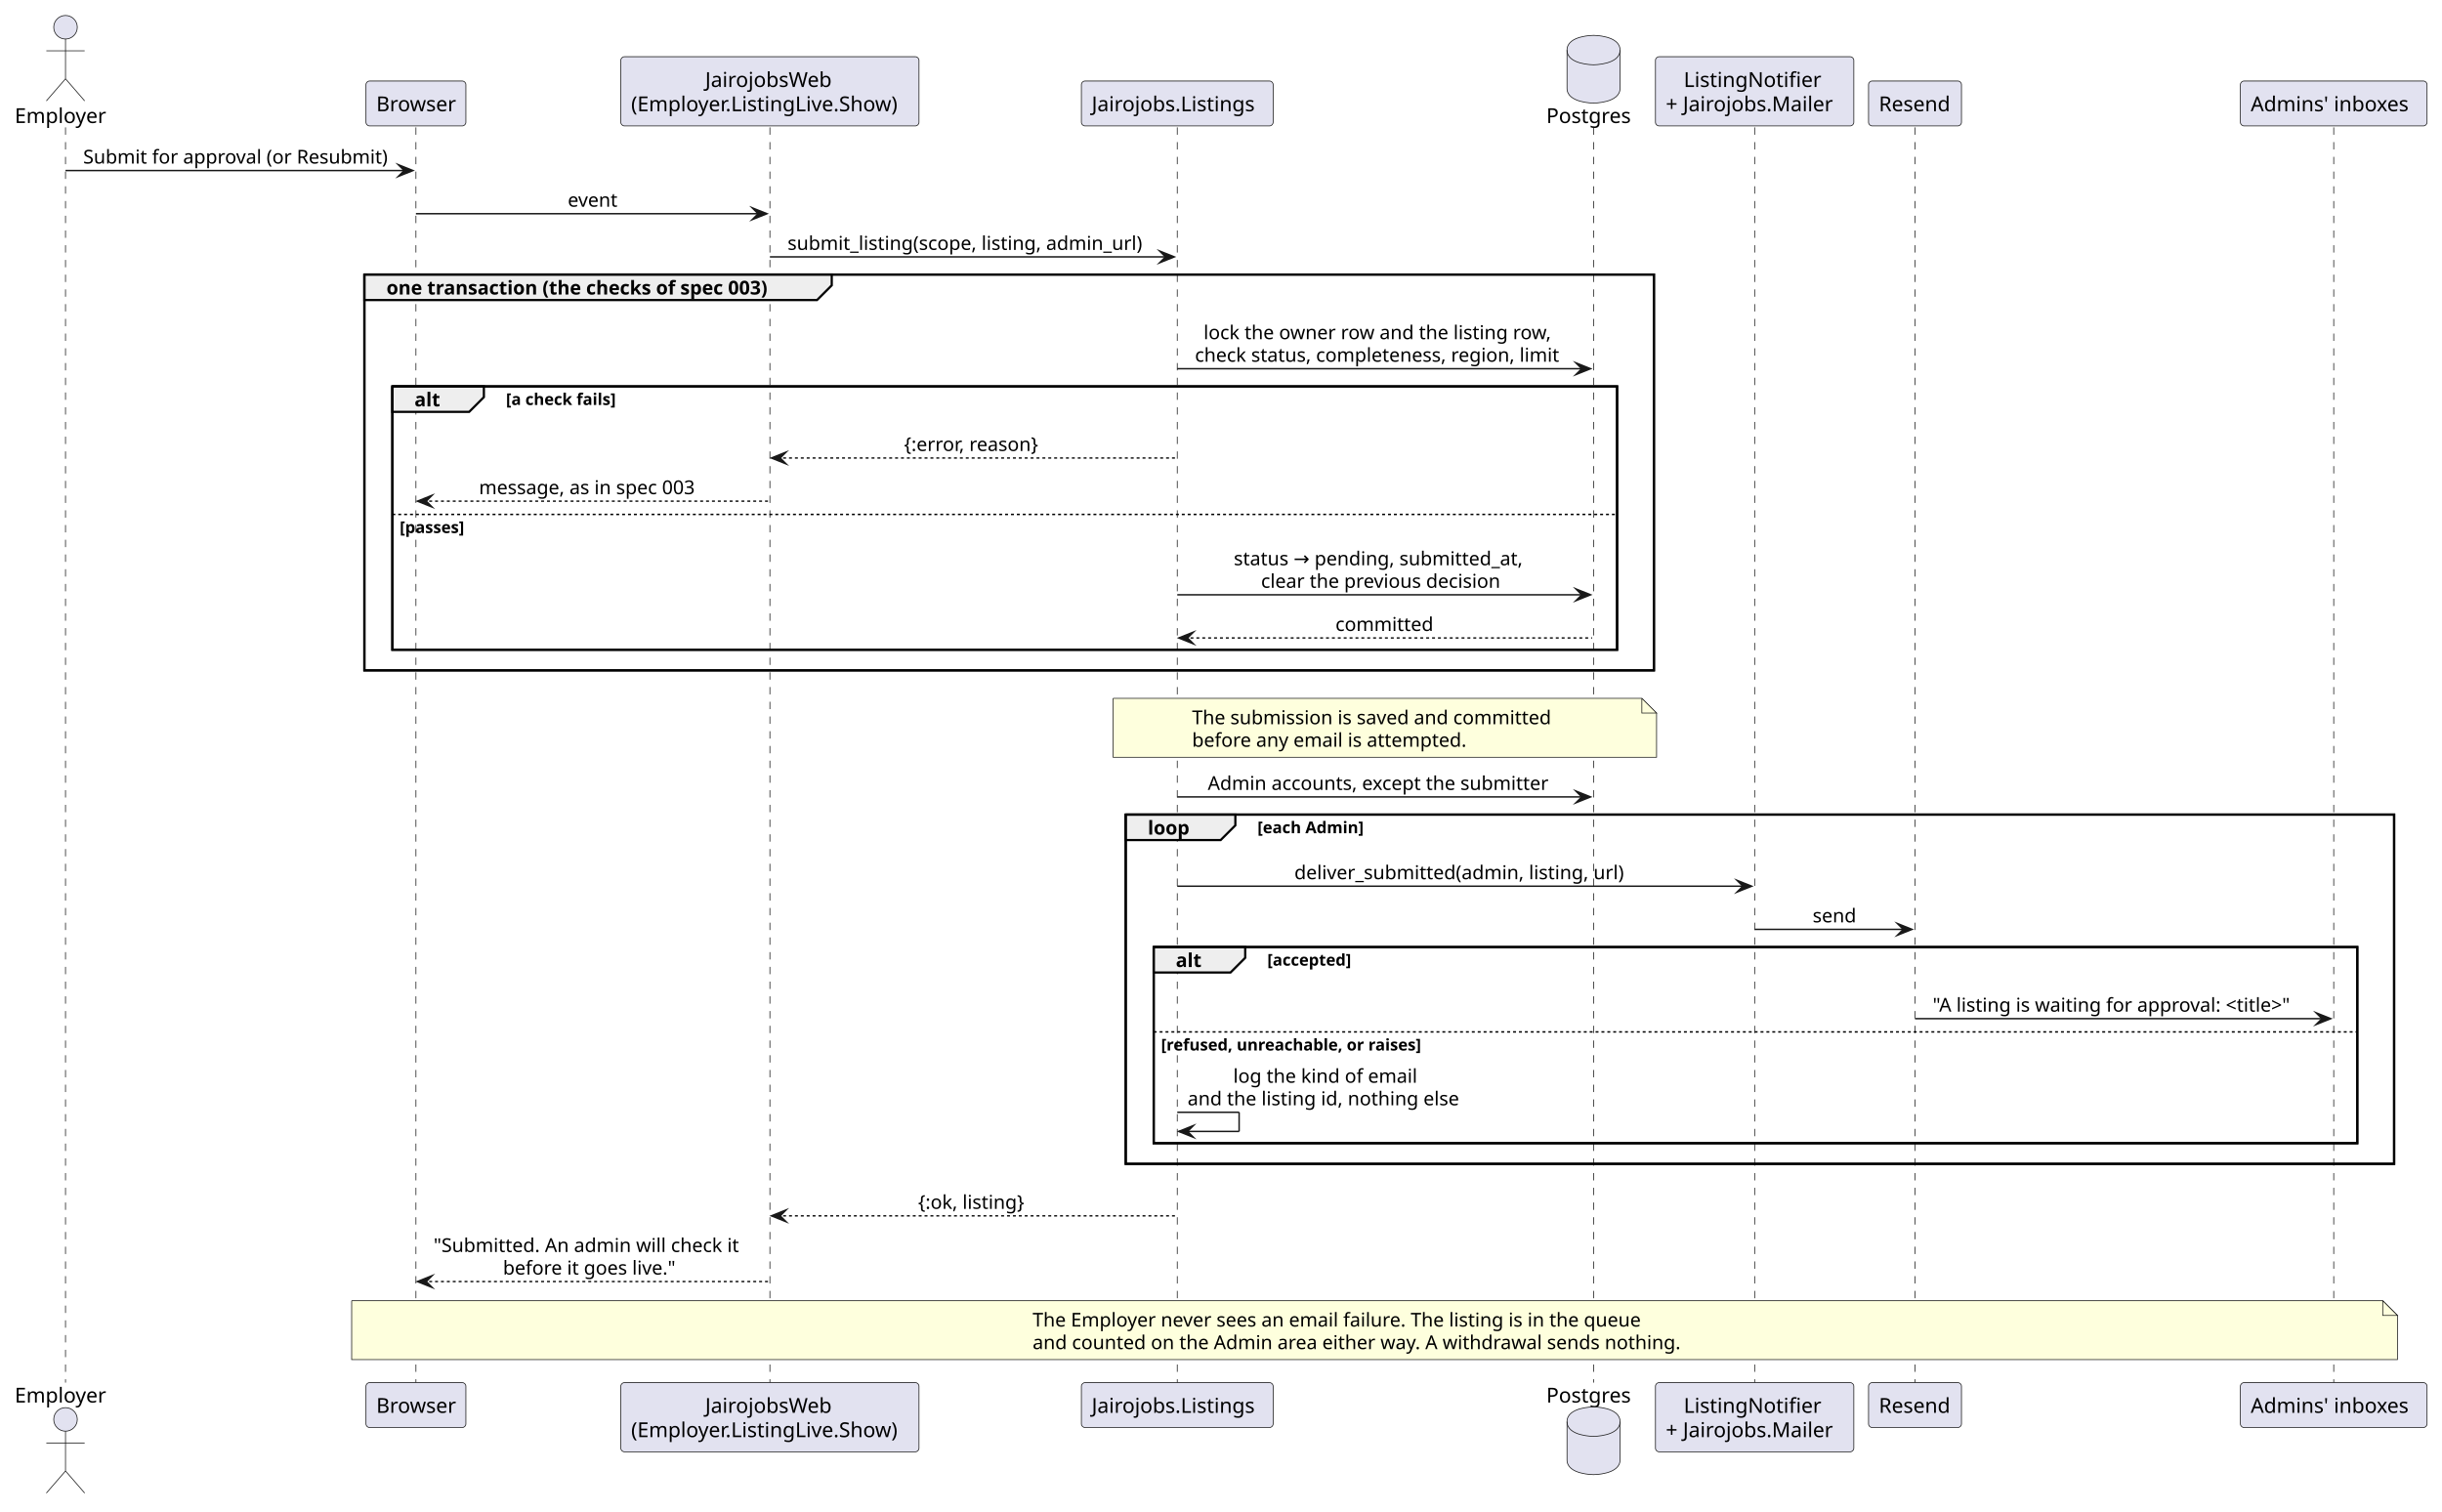
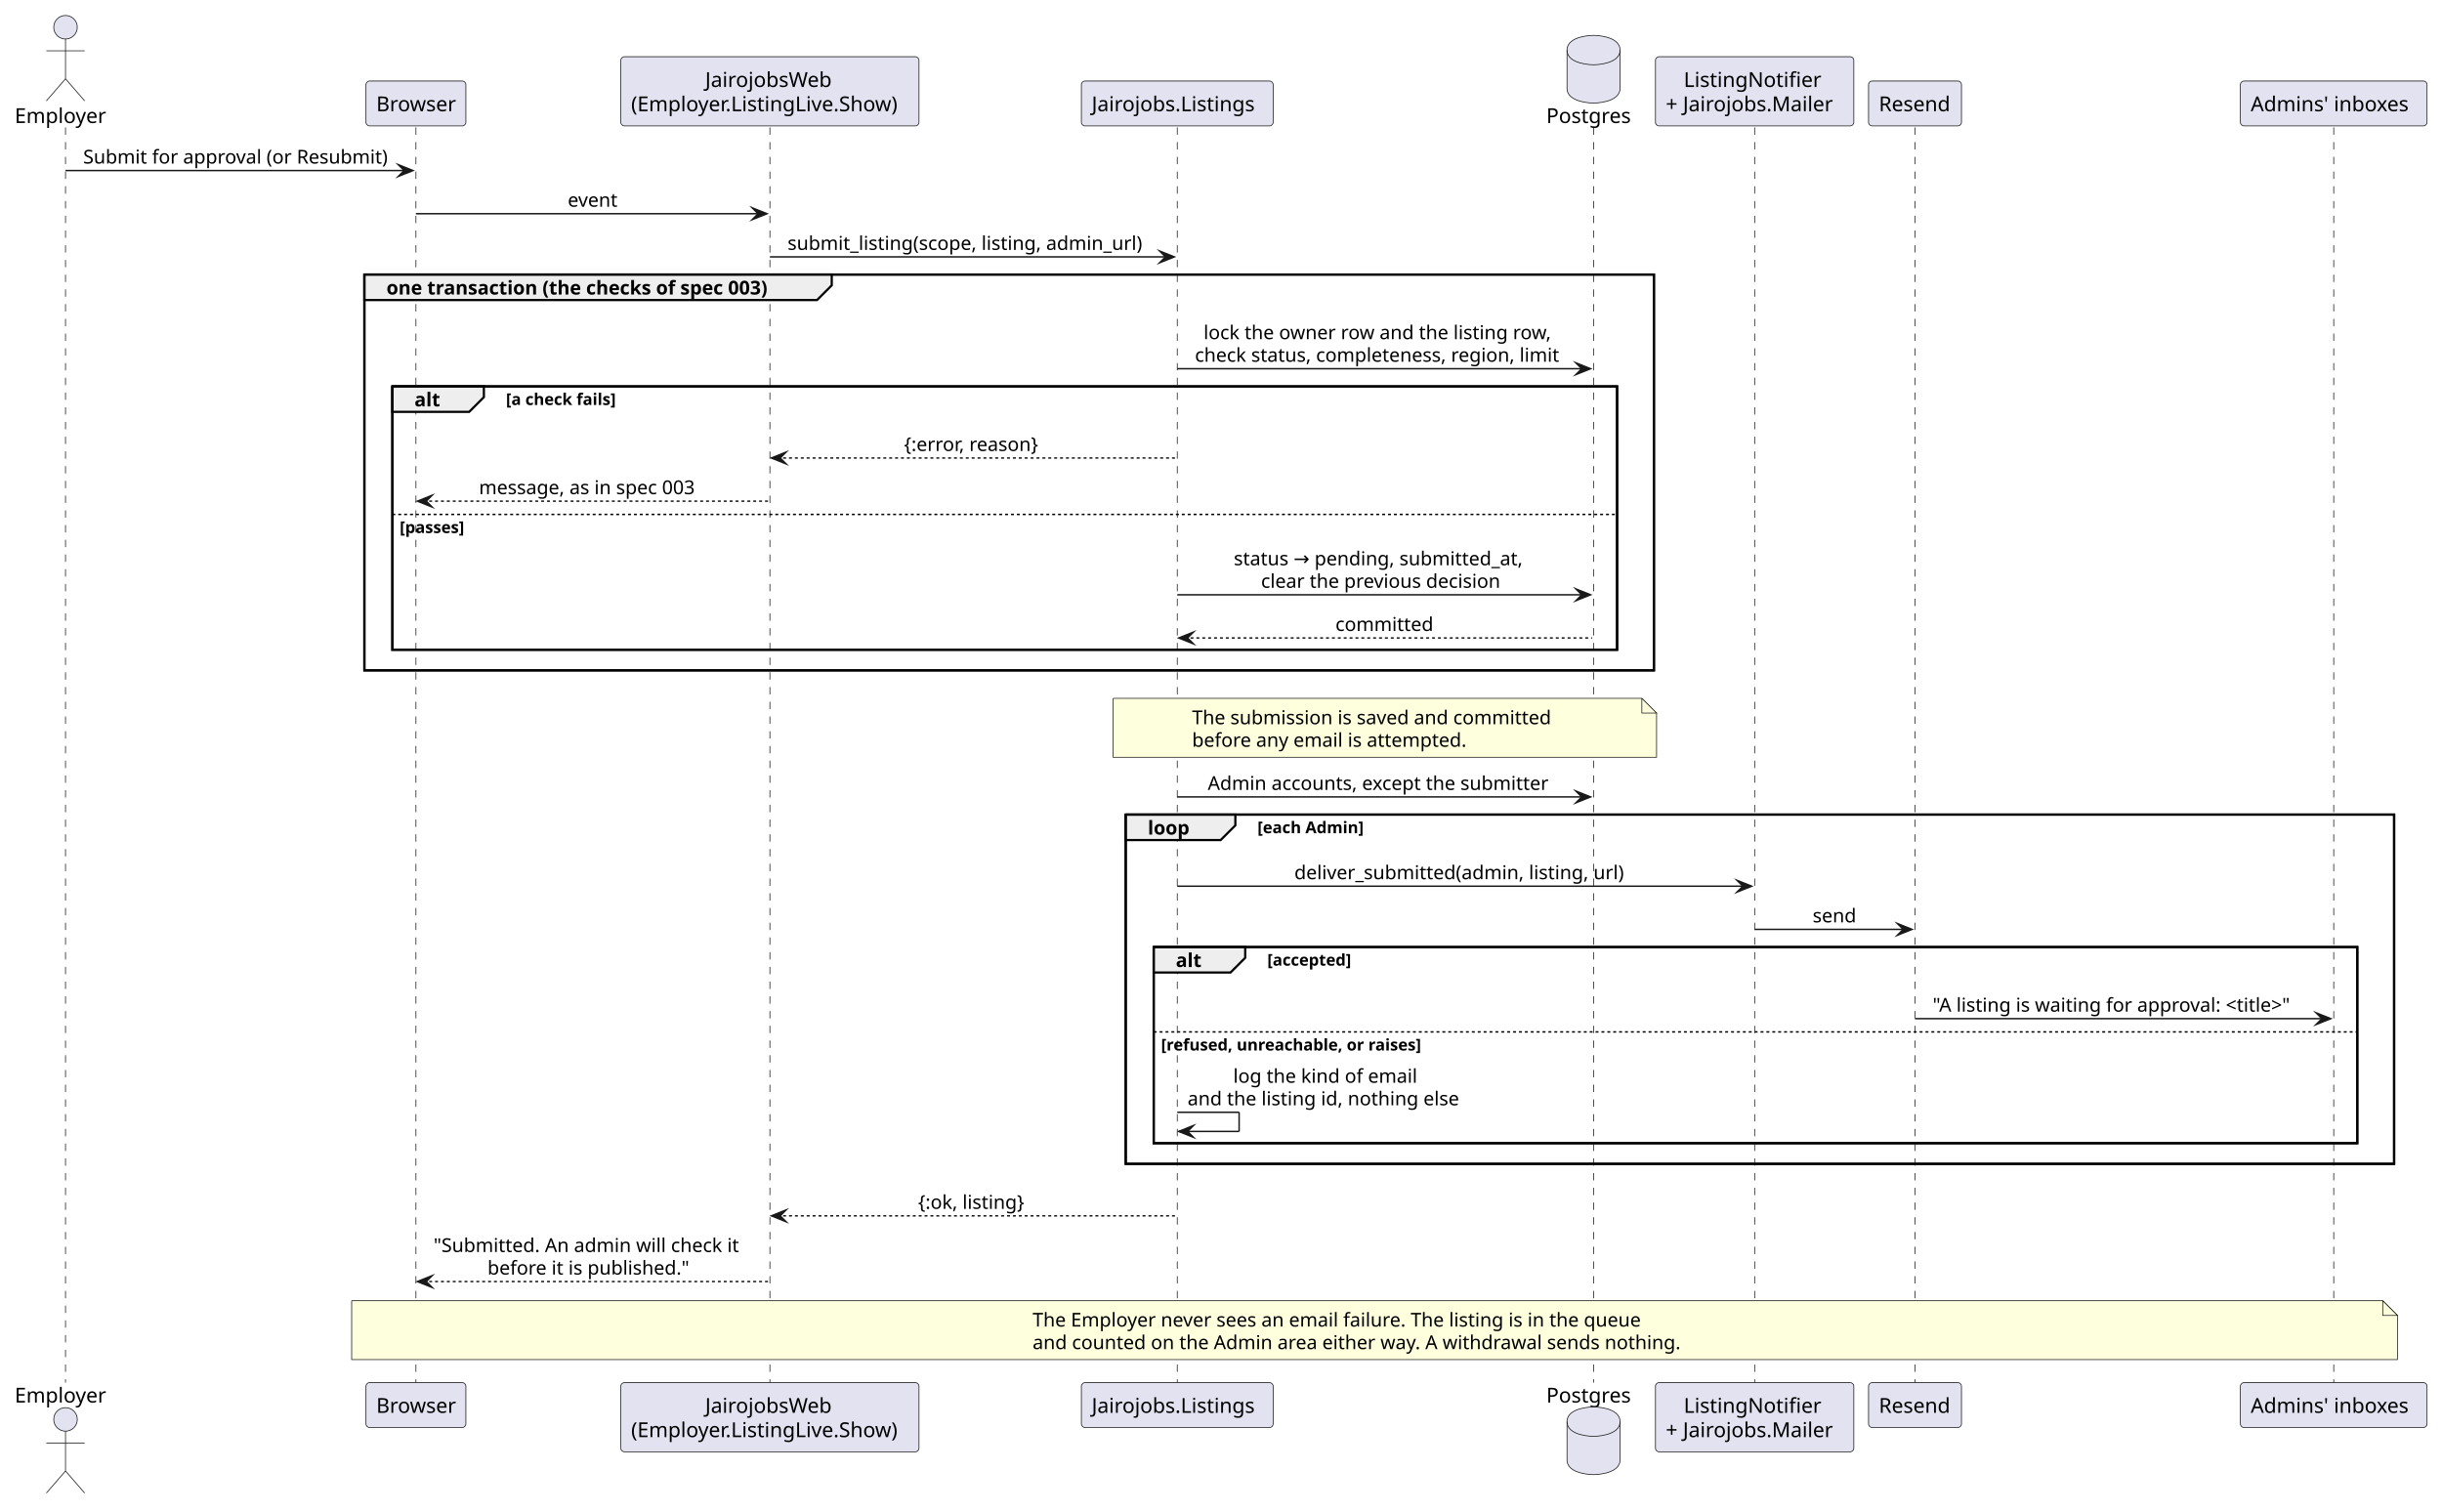
<svg xmlns="http://www.w3.org/2000/svg" version="1.1" data-diagram-type="SEQUENCE" style="width:1658px;height:1026px;background:#FFFFFF;" width="1658px" height="1026px" viewBox="0 0 1658 1026" zoomAndPan="magnify" preserveAspectRatio="none" contentStyleType="text/css">
  <defs />
  <g font-family="sans-serif" lengthAdjust="spacing">
    <rect x="247.396" y="186.42" width="875.537" height="268.75" fill="none" style="stroke:#000;stroke-width:1.5;" />
    <rect x="266.396" y="262.352" width="831.537" height="178.818" fill="none" style="stroke:#000;stroke-width:1.5;" />
    <rect x="764.303" y="553.102" width="861.186" height="237.129" fill="none" style="stroke:#000;stroke-width:1.5;" />
    <rect x="783.303" y="643.033" width="817.186" height="133.197" fill="none" style="stroke:#000;stroke-width:1.5;" />
    <g class="participant-lifeline" data-qualified-name="Employer" data-entity-uid="part1" id="part1-lifeline" data-source-line="8">
      <g>
        <rect x="40.979" y="86.488" width="8" height="852.295" fill="#000" fill-opacity="0" />
        <line x1="44.479" y1="86.488" x2="44.479" y2="938.783" style="stroke:#181818;stroke-width:0.5;stroke-dasharray:5,5;" />
      </g>
    </g>
    <g class="participant-lifeline" data-qualified-name="B" data-entity-uid="part2" id="part2-lifeline" data-source-line="9">
      <g>
        <rect x="278.896" y="86.488" width="8" height="852.295" fill="#000" fill-opacity="0" />
        <line x1="282.396" y1="86.488" x2="282.396" y2="938.783" style="stroke:#181818;stroke-width:0.5;stroke-dasharray:5,5;" />
      </g>
    </g>
    <g class="participant-lifeline" data-qualified-name="W" data-entity-uid="part3" id="part3-lifeline" data-source-line="10">
      <g>
        <rect x="519.224" y="86.488" width="8" height="852.295" fill="#000" fill-opacity="0" />
        <line x1="522.724" y1="86.488" x2="522.724" y2="938.783" style="stroke:#181818;stroke-width:0.5;stroke-dasharray:5,5;" />
      </g>
    </g>
    <g class="participant-lifeline" data-qualified-name="L" data-entity-uid="part4" id="part4-lifeline" data-source-line="11">
      <g>
        <rect x="795.803" y="86.488" width="8" height="852.295" fill="#000" fill-opacity="0" />
        <line x1="799.303" y1="86.488" x2="799.303" y2="938.783" style="stroke:#181818;stroke-width:0.5;stroke-dasharray:5,5;" />
      </g>
    </g>
    <g class="participant-lifeline" data-qualified-name="DB" data-entity-uid="part5" id="part5-lifeline" data-source-line="12">
      <g>
        <rect x="1078.432" y="86.488" width="8" height="852.295" fill="#000" fill-opacity="0" />
        <line x1="1081.932" y1="86.488" x2="1081.932" y2="938.783" style="stroke:#181818;stroke-width:0.5;stroke-dasharray:5,5;" />
      </g>
    </g>
    <g class="participant-lifeline" data-qualified-name="M" data-entity-uid="part6" id="part6-lifeline" data-source-line="13">
      <g>
        <rect x="1187.819" y="86.488" width="8" height="852.295" fill="#000" fill-opacity="0" />
        <line x1="1191.319" y1="86.488" x2="1191.319" y2="938.783" style="stroke:#181818;stroke-width:0.5;stroke-dasharray:5,5;" />
      </g>
    </g>
    <g class="participant-lifeline" data-qualified-name="R" data-entity-uid="part7" id="part7-lifeline" data-source-line="14">
      <g>
        <rect x="1296.697" y="86.488" width="8" height="852.295" fill="#000" fill-opacity="0" />
        <line x1="1300.197" y1="86.488" x2="1300.197" y2="938.783" style="stroke:#181818;stroke-width:0.5;stroke-dasharray:5,5;" />
      </g>
    </g>
    <g class="participant-lifeline" data-qualified-name="IN" data-entity-uid="part8" id="part8-lifeline" data-source-line="15">
      <g>
        <rect x="1580.989" y="86.488" width="8" height="852.295" fill="#000" fill-opacity="0" />
        <line x1="1584.489" y1="86.488" x2="1584.489" y2="938.783" style="stroke:#181818;stroke-width:0.5;stroke-dasharray:5,5;" />
      </g>
    </g>
    <g class="participant participant-head" data-qualified-name="Employer" data-entity-uid="part1" id="part1-head" data-source-line="8">
      <text x="10" y="83.535" fill="#000" font-size="14" textLength="62.959">Employer</text>
      <ellipse cx="44.479" cy="18.5" rx="8" ry="8" fill="#E2E2F0" style="stroke:#181818;stroke-width:0.5;" />
      <path d="M44.479,26.5 L44.479,53.5 M31.479,34.5 L57.479,34.5 M44.479,53.5 L31.479,68.5 M44.479,53.5 L57.479,68.5" style="stroke:#181818;stroke-width:0.5;" fill="none" />
    </g>
    <g class="participant participant-head" data-qualified-name="B" data-entity-uid="part2" id="part2-head" data-source-line="9">
      <rect x="248.479" y="55" width="67.833" height="30.488" fill="#E2E2F0" style="stroke:#181818;stroke-width:0.5;" rx="2.5" ry="2.5" />
      <text x="255.479" y="75.535" fill="#000" font-size="14" textLength="53.833">Browser</text>
    </g>
    <g class="participant participant-head" data-qualified-name="W" data-entity-uid="part3" id="part3-head" data-source-line="10">
      <rect x="421.5" y="38.512" width="202.446" height="46.977" fill="#E2E2F0" style="stroke:#181818;stroke-width:0.5;" rx="2.5" ry="2.5" />
      <text x="478.796" y="59.047" fill="#000" font-size="14" textLength="87.855">JairojobsWeb</text>
      <text x="428.5" y="75.535" fill="#000" font-size="14" textLength="188.446">(Employer.ListingLive.Show)</text>
    </g>
    <g class="participant participant-head" data-qualified-name="L" data-entity-uid="part4" id="part4-head" data-source-line="11">
      <rect x="734.211" y="55" width="130.184" height="30.488" fill="#E2E2F0" style="stroke:#181818;stroke-width:0.5;" rx="2.5" ry="2.5" />
      <text x="741.211" y="75.535" fill="#000" font-size="14" textLength="116.184">Jairojobs.Listings</text>
    </g>
    <g class="participant participant-head" data-qualified-name="DB" data-entity-uid="part5" id="part5-head" data-source-line="12">
      <text x="1049.879" y="83.535" fill="#000" font-size="14" textLength="58.105">Postgres</text>
      <path d="M1063.932,34 C1063.932,24 1081.932,24 1081.932,24 C1081.932,24 1099.932,24 1099.932,34 L1099.932,60 C1099.932,70 1081.932,70 1081.932,70 C1081.932,70 1063.932,70 1063.932,60 L1063.932,34" style="stroke:#181818;stroke-width:0.5;" fill="#E2E2F0" />
      <path d="M1063.932,34 C1063.932,44 1081.932,44 1081.932,44 C1081.932,44 1099.932,44 1099.932,34" style="stroke:#181818;stroke-width:0.5;" fill="none" />
    </g>
    <g class="participant participant-head" data-qualified-name="M" data-entity-uid="part6" id="part6-head" data-source-line="13">
      <rect x="1123.985" y="38.512" width="134.668" height="46.977" fill="#E2E2F0" style="stroke:#181818;stroke-width:0.5;" rx="2.5" ry="2.5" />
      <text x="1143.17" y="59.047" fill="#000" font-size="14" textLength="96.298">ListingNotifier</text>
      <text x="1130.985" y="75.535" fill="#000" font-size="14" textLength="120.668">+ Jairojobs.Mailer</text>
    </g>
    <g class="participant participant-head" data-qualified-name="R" data-entity-uid="part7" id="part7-head" data-source-line="14">
      <rect x="1268.653" y="55" width="63.089" height="30.488" fill="#E2E2F0" style="stroke:#181818;stroke-width:0.5;" rx="2.5" ry="2.5" />
      <text x="1275.653" y="75.535" fill="#000" font-size="14" textLength="49.089">Resend</text>
    </g>
    <g class="participant participant-head" data-qualified-name="IN" data-entity-uid="part8" id="part8-head" data-source-line="15">
      <rect x="1521.13" y="55" width="126.718" height="30.488" fill="#E2E2F0" style="stroke:#181818;stroke-width:0.5;" rx="2.5" ry="2.5" />
      <text x="1528.13" y="75.535" fill="#000" font-size="14" textLength="112.718">Admins' inboxes</text>
    </g>
    <g class="participant participant-tail" data-qualified-name="Employer" data-entity-uid="part1" id="part1-tail" data-source-line="8">
      <text x="10" y="952.318" fill="#000" font-size="14" textLength="62.959">Employer</text>
      <ellipse cx="44.479" cy="963.771" rx="8" ry="8" fill="#E2E2F0" style="stroke:#181818;stroke-width:0.5;" />
      <path d="M44.479,971.771 L44.479,998.771 M31.479,979.771 L57.479,979.771 M44.479,998.771 L31.479,1013.771 M44.479,998.771 L57.479,1013.771" style="stroke:#181818;stroke-width:0.5;" fill="none" />
    </g>
    <g class="participant participant-tail" data-qualified-name="B" data-entity-uid="part2" id="part2-tail" data-source-line="9">
      <rect x="248.479" y="938.783" width="67.833" height="30.488" fill="#E2E2F0" style="stroke:#181818;stroke-width:0.5;" rx="2.5" ry="2.5" />
      <text x="255.479" y="959.318" fill="#000" font-size="14" textLength="53.833">Browser</text>
    </g>
    <g class="participant participant-tail" data-qualified-name="W" data-entity-uid="part3" id="part3-tail" data-source-line="10">
      <rect x="421.5" y="938.783" width="202.446" height="46.977" fill="#E2E2F0" style="stroke:#181818;stroke-width:0.5;" rx="2.5" ry="2.5" />
      <text x="478.796" y="959.318" fill="#000" font-size="14" textLength="87.855">JairojobsWeb</text>
      <text x="428.5" y="975.807" fill="#000" font-size="14" textLength="188.446">(Employer.ListingLive.Show)</text>
    </g>
    <g class="participant participant-tail" data-qualified-name="L" data-entity-uid="part4" id="part4-tail" data-source-line="11">
      <rect x="734.211" y="938.783" width="130.184" height="30.488" fill="#E2E2F0" style="stroke:#181818;stroke-width:0.5;" rx="2.5" ry="2.5" />
      <text x="741.211" y="959.318" fill="#000" font-size="14" textLength="116.184">Jairojobs.Listings</text>
    </g>
    <g class="participant participant-tail" data-qualified-name="DB" data-entity-uid="part5" id="part5-tail" data-source-line="12">
      <text x="1049.879" y="952.318" fill="#000" font-size="14" textLength="58.105">Postgres</text>
      <path d="M1063.932,965.271 C1063.932,955.271 1081.932,955.271 1081.932,955.271 C1081.932,955.271 1099.932,955.271 1099.932,965.271 L1099.932,991.271 C1099.932,1001.271 1081.932,1001.271 1081.932,1001.271 C1081.932,1001.271 1063.932,1001.271 1063.932,991.271 L1063.932,965.271" style="stroke:#181818;stroke-width:0.5;" fill="#E2E2F0" />
      <path d="M1063.932,965.271 C1063.932,975.271 1081.932,975.271 1081.932,975.271 C1081.932,975.271 1099.932,975.271 1099.932,965.271" style="stroke:#181818;stroke-width:0.5;" fill="none" />
    </g>
    <g class="participant participant-tail" data-qualified-name="M" data-entity-uid="part6" id="part6-tail" data-source-line="13">
      <rect x="1123.985" y="938.783" width="134.668" height="46.977" fill="#E2E2F0" style="stroke:#181818;stroke-width:0.5;" rx="2.5" ry="2.5" />
      <text x="1143.17" y="959.318" fill="#000" font-size="14" textLength="96.298">ListingNotifier</text>
      <text x="1130.985" y="975.807" fill="#000" font-size="14" textLength="120.668">+ Jairojobs.Mailer</text>
    </g>
    <g class="participant participant-tail" data-qualified-name="R" data-entity-uid="part7" id="part7-tail" data-source-line="14">
      <rect x="1268.653" y="938.783" width="63.089" height="30.488" fill="#E2E2F0" style="stroke:#181818;stroke-width:0.5;" rx="2.5" ry="2.5" />
      <text x="1275.653" y="959.318" fill="#000" font-size="14" textLength="49.089">Resend</text>
    </g>
    <g class="participant participant-tail" data-qualified-name="IN" data-entity-uid="part8" id="part8-tail" data-source-line="15">
      <rect x="1521.13" y="938.783" width="126.718" height="30.488" fill="#E2E2F0" style="stroke:#181818;stroke-width:0.5;" rx="2.5" ry="2.5" />
      <text x="1528.13" y="959.318" fill="#000" font-size="14" textLength="112.718">Admins' inboxes</text>
    </g>
    <g class="message" data-entity-1="part1" data-entity-2="part2" id="msg1" data-source-line="17">
      <polygon points="270.396,111.799,280.396,115.799,270.396,119.799,274.396,115.799" fill="#181818" style="stroke:#181818;stroke-width:1;stroke-linejoin:miter;stroke-miterlimit:10;" />
      <line x1="44.479" y1="115.799" x2="276.396" y2="115.799" style="stroke:#181818;stroke-width:1;" />
      <text x="56.479" y="111.057" fill="#000" font-size="13" textLength="213.916">Submit for approval (or Resubmit)</text>
    </g>
    <g class="message" data-entity-1="part2" data-entity-2="part3" id="msg2" data-source-line="18">
      <polygon points="510.724,141.109,520.724,145.109,510.724,149.109,514.724,145.109" fill="#181818" style="stroke:#181818;stroke-width:1;stroke-linejoin:miter;stroke-miterlimit:10;" />
      <line x1="282.396" y1="145.109" x2="516.724" y2="145.109" style="stroke:#181818;stroke-width:1;" />
      <text x="385.488" y="140.367" fill="#000" font-size="13" textLength="34.144">event</text>
    </g>
    <g class="message" data-entity-1="part3" data-entity-2="part4" id="msg3" data-source-line="19">
      <polygon points="787.303,170.42,797.303,174.42,787.303,178.42,791.303,174.42" fill="#181818" style="stroke:#181818;stroke-width:1;stroke-linejoin:miter;stroke-miterlimit:10;" />
      <line x1="522.724" y1="174.42" x2="793.303" y2="174.42" style="stroke:#181818;stroke-width:1;" />
      <text x="534.724" y="169.678" fill="#000" font-size="13" textLength="252.58">submit_listing(scope, listing, admin_url)</text>
    </g>
    <path d="M247.396,186.42 L564.716,186.42 L564.716,193.73 L554.716,203.73 L247.396,203.73 L247.396,186.42" style="stroke:#000;stroke-width:1.5;" fill="#EEE" />
    <rect x="247.396" y="186.42" width="875.537" height="268.75" fill="none" style="stroke:#000;stroke-width:1.5;" />
    <text x="262.396" y="199.988" fill="#000" font-size="13" textLength="272.321" font-weight="700">one transaction (the checks of spec 003)</text>
    <g class="message" data-entity-1="part4" data-entity-2="part5" id="msg4" data-source-line="22">
      <polygon points="1069.932,246.352,1079.932,250.352,1069.932,254.352,1073.932,250.352" fill="#181818" style="stroke:#181818;stroke-width:1;stroke-linejoin:miter;stroke-miterlimit:10;" />
      <line x1="799.303" y1="250.352" x2="1075.932" y2="250.352" style="stroke:#181818;stroke-width:1;" />
      <text x="817.172" y="230.299" fill="#000" font-size="13" textLength="246.892">lock the owner row and the listing row,</text>
      <text x="811.303" y="245.609" fill="#000" font-size="13" textLength="258.629">check status, completeness, region, limit</text>
    </g>
    <path d="M266.396,262.352 L328.534,262.352 L328.534,269.662 L318.534,279.662 L266.396,279.662 L266.396,262.352" style="stroke:#000;stroke-width:1.5;" fill="#EEE" />
    <rect x="266.396" y="262.352" width="831.537" height="178.818" fill="none" style="stroke:#000;stroke-width:1.5;" />
    <text x="281.396" y="275.92" fill="#000" font-size="13" textLength="17.139" font-weight="700">alt</text>
    <text x="343.534" y="274.986" fill="#000" font-size="11" textLength="78.611" font-weight="700">[a check fails]</text>
    <g class="message" data-entity-1="part4" data-entity-2="part3" id="msg5" data-source-line="24">
      <polygon points="533.724,306.973,523.724,310.973,533.724,314.973,529.724,310.973" fill="#181818" style="stroke:#181818;stroke-width:1;stroke-linejoin:miter;stroke-miterlimit:10;" />
      <line x1="527.724" y1="310.973" x2="798.303" y2="310.973" style="stroke:#181818;stroke-width:1;stroke-dasharray:2,2;" />
      <text x="613.812" y="306.23" fill="#000" font-size="13" textLength="94.402">{:error, reason}</text>
    </g>
    <g class="message" data-entity-1="part3" data-entity-2="part2" id="msg6" data-source-line="25">
      <polygon points="293.396,336.283,283.396,340.283,293.396,344.283,289.396,340.283" fill="#181818" style="stroke:#181818;stroke-width:1;stroke-linejoin:miter;stroke-miterlimit:10;" />
      <line x1="287.396" y1="340.283" x2="521.724" y2="340.283" style="stroke:#181818;stroke-width:1;stroke-dasharray:2,2;" />
      <text x="325.194" y="335.541" fill="#000" font-size="13" textLength="154.73">message, as in spec 003</text>
    </g>
    <line x1="266.396" y1="349.283" x2="1097.932" y2="349.283" style="stroke:#000;stroke-width:1;stroke-dasharray:2,2;" />
    <text x="271.396" y="361.918" fill="#000" font-size="11" textLength="47.013" font-weight="700">[passes]</text>
    <g class="message" data-entity-1="part4" data-entity-2="part5" id="msg7" data-source-line="27">
      <polygon points="1069.932,399.859,1079.932,403.859,1069.932,407.859,1073.932,403.859" fill="#181818" style="stroke:#181818;stroke-width:1;stroke-linejoin:miter;stroke-miterlimit:10;" />
      <line x1="799.303" y1="403.859" x2="1075.932" y2="403.859" style="stroke:#181818;stroke-width:1;" />
      <text x="837.687" y="383.807" fill="#000" font-size="13" textLength="205.861">status → pending, submitted_at,</text>
      <text x="856.188" y="399.117" fill="#000" font-size="13" textLength="168.86">clear the previous decision</text>
    </g>
    <g class="message" data-entity-1="part5" data-entity-2="part4" id="msg8" data-source-line="28">
      <polygon points="810.303,429.17,800.303,433.17,810.303,437.17,806.303,433.17" fill="#181818" style="stroke:#181818;stroke-width:1;stroke-linejoin:miter;stroke-miterlimit:10;" />
      <line x1="804.303" y1="433.17" x2="1080.932" y2="433.17" style="stroke:#181818;stroke-width:1;stroke-dasharray:2,2;" />
      <text x="906.705" y="428.428" fill="#000" font-size="13" textLength="67.825">committed</text>
    </g>
    <path d="M755.731,474.17 L755.731,514.17 L1124.731,514.17 L1124.731,484.17 L1114.731,474.17 L755.731,474.17" style="stroke:#181818;stroke-width:0.5;" fill="#FEFFDD" />
    <path d="M1114.731,474.17 L1114.731,484.17 L1124.731,484.17 L1114.731,474.17" style="stroke:#181818;stroke-width:0.5;" fill="#FEFFDD" />
    <text x="809.352" y="491.738" fill="#000" font-size="13" textLength="253.532">The submission is saved and committed</text>
    <text x="809.352" y="507.049" fill="#000" font-size="13" textLength="192.569">before any email is attempted.</text>
    <g class="message" data-entity-1="part4" data-entity-2="part5" id="msg9" data-source-line="34">
      <polygon points="1069.932,537.102,1079.932,541.102,1069.932,545.102,1073.932,541.102" fill="#181818" style="stroke:#181818;stroke-width:1;stroke-linejoin:miter;stroke-miterlimit:10;" />
      <line x1="799.303" y1="541.102" x2="1075.932" y2="541.102" style="stroke:#181818;stroke-width:1;" />
      <text x="820.028" y="536.359" fill="#000" font-size="13" textLength="241.179">Admin accounts, except the submitter</text>
    </g>
    <path d="M764.303,553.102 L838.75,553.102 L838.75,560.412 L828.75,570.412 L764.303,570.412 L764.303,553.102" style="stroke:#000;stroke-width:1.5;" fill="#EEE" />
    <rect x="764.303" y="553.102" width="861.186" height="237.129" fill="none" style="stroke:#000;stroke-width:1.5;" />
    <text x="779.303" y="566.67" fill="#000" font-size="13" textLength="29.447" font-weight="700">loop</text>
    <text x="853.75" y="565.736" fill="#000" font-size="11" textLength="74.626" font-weight="700">[each Admin]</text>
    <g class="message" data-entity-1="part4" data-entity-2="part6" id="msg10" data-source-line="36">
      <polygon points="1179.319,597.723,1189.319,601.723,1179.319,605.723,1183.319,601.723" fill="#181818" style="stroke:#181818;stroke-width:1;stroke-linejoin:miter;stroke-miterlimit:10;" />
      <line x1="799.303" y1="601.723" x2="1185.319" y2="601.723" style="stroke:#181818;stroke-width:1;" />
      <text x="878.828" y="596.98" fill="#000" font-size="13" textLength="232.965">deliver_submitted(admin, listing, url)</text>
    </g>
    <g class="message" data-entity-1="part6" data-entity-2="part7" id="msg11" data-source-line="37">
      <polygon points="1288.197,627.033,1298.197,631.033,1288.197,635.033,1292.197,631.033" fill="#181818" style="stroke:#181818;stroke-width:1;stroke-linejoin:miter;stroke-miterlimit:10;" />
      <line x1="1191.319" y1="631.033" x2="1294.197" y2="631.033" style="stroke:#181818;stroke-width:1;" />
      <text x="1230.698" y="626.291" fill="#000" font-size="13" textLength="30.12">send</text>
    </g>
    <path d="M783.303,643.033 L845.442,643.033 L845.442,650.344 L835.442,660.344 L783.303,660.344 L783.303,643.033" style="stroke:#000;stroke-width:1.5;" fill="#EEE" />
    <rect x="783.303" y="643.033" width="817.186" height="133.197" fill="none" style="stroke:#000;stroke-width:1.5;" />
    <text x="798.303" y="656.602" fill="#000" font-size="13" textLength="17.139" font-weight="700">alt</text>
    <text x="860.442" y="655.668" fill="#000" font-size="11" textLength="58.255" font-weight="700">[accepted]</text>
    <g class="message" data-entity-1="part7" data-entity-2="part8" id="msg12" data-source-line="39">
      <polygon points="1572.489,687.654,1582.489,691.654,1572.489,695.654,1576.489,691.654" fill="#181818" style="stroke:#181818;stroke-width:1;stroke-linejoin:miter;stroke-miterlimit:10;" />
      <line x1="1300.197" y1="691.654" x2="1578.489" y2="691.654" style="stroke:#181818;stroke-width:1;" />
      <text x="1312.197" y="686.912" fill="#000" font-size="13" textLength="260.292">"A listing is waiting for approval: &lt;title&gt;"</text>
    </g>
    <line x1="783.303" y1="700.654" x2="1600.489" y2="700.654" style="stroke:#000;stroke-width:1;stroke-dasharray:2,2;" />
    <text x="788.303" y="713.289" fill="#000" font-size="11" textLength="182.821" font-weight="700">[refused, unreachable, or raises]</text>
    <g class="message" data-entity-1="part4" data-entity-2="part4" id="msg13" data-source-line="41">
      <line x1="799.303" y1="755.23" x2="841.303" y2="755.23" style="stroke:#181818;stroke-width:1;" />
      <line x1="841.303" y1="755.23" x2="841.303" y2="768.23" style="stroke:#181818;stroke-width:1;" />
      <line x1="800.303" y1="768.23" x2="841.303" y2="768.23" style="stroke:#181818;stroke-width:1;" />
      <polygon points="810.303,764.23,800.303,768.23,810.303,772.23,806.303,768.23" fill="#181818" style="stroke:#181818;stroke-width:1;stroke-linejoin:miter;stroke-miterlimit:10;" />
      <text x="837.315" y="735.178" fill="#000" font-size="13" textLength="130.92">log the kind of email</text>
      <text x="806.303" y="750.488" fill="#000" font-size="13" textLength="192.943">and the listing id, nothing else</text>
    </g>
    <g class="message" data-entity-1="part4" data-entity-2="part3" id="msg14" data-source-line="44">
      <polygon points="533.724,821.541,523.724,825.541,533.724,829.541,529.724,825.541" fill="#181818" style="stroke:#181818;stroke-width:1;stroke-linejoin:miter;stroke-miterlimit:10;" />
      <line x1="527.724" y1="825.541" x2="798.303" y2="825.541" style="stroke:#181818;stroke-width:1;stroke-dasharray:2,2;" />
      <text x="623.356" y="820.799" fill="#000" font-size="13" textLength="75.315">{:ok, listing}</text>
    </g>
    <g class="message" data-entity-1="part3" data-entity-2="part2" id="msg15" data-source-line="45">
      <polygon points="293.396,866.162,283.396,870.162,293.396,874.162,289.396,870.162" fill="#181818" style="stroke:#181818;stroke-width:1;stroke-linejoin:miter;stroke-miterlimit:10;" />
      <line x1="287.396" y1="870.162" x2="521.724" y2="870.162" style="stroke:#181818;stroke-width:1;stroke-dasharray:2,2;" />
      <text x="294.396" y="850.109" fill="#000" font-size="13" textLength="216.328">"Submitted. An admin will check it</text>
-       <text x="341.495" y="865.42" fill="#000" font-size="13" textLength="122.129">before it goes live."</text>
+       <text x="330.993" y="865.42" fill="#000" font-size="13" textLength="143.133">before it is published."</text>
    </g>
    <path d="M238.758,883.162 L238.758,923.162 L1627.758,923.162 L1627.758,893.162 L1617.758,883.162 L238.758,883.162" style="stroke:#181818;stroke-width:0.5;" fill="#FEFFDD" />
    <path d="M1617.758,883.162 L1617.758,893.162 L1627.758,893.162 L1617.758,883.162" style="stroke:#181818;stroke-width:0.5;" fill="#FEFFDD" />
    <text x="701.103" y="900.73" fill="#000" font-size="13" textLength="430.885">The Employer never sees an email failure. The listing is in the queue</text>
    <text x="701.103" y="916.041" fill="#000" font-size="13" textLength="455.679">and counted on the Admin area either way. A withdrawal sends nothing.</text>
  </g>
</svg>
